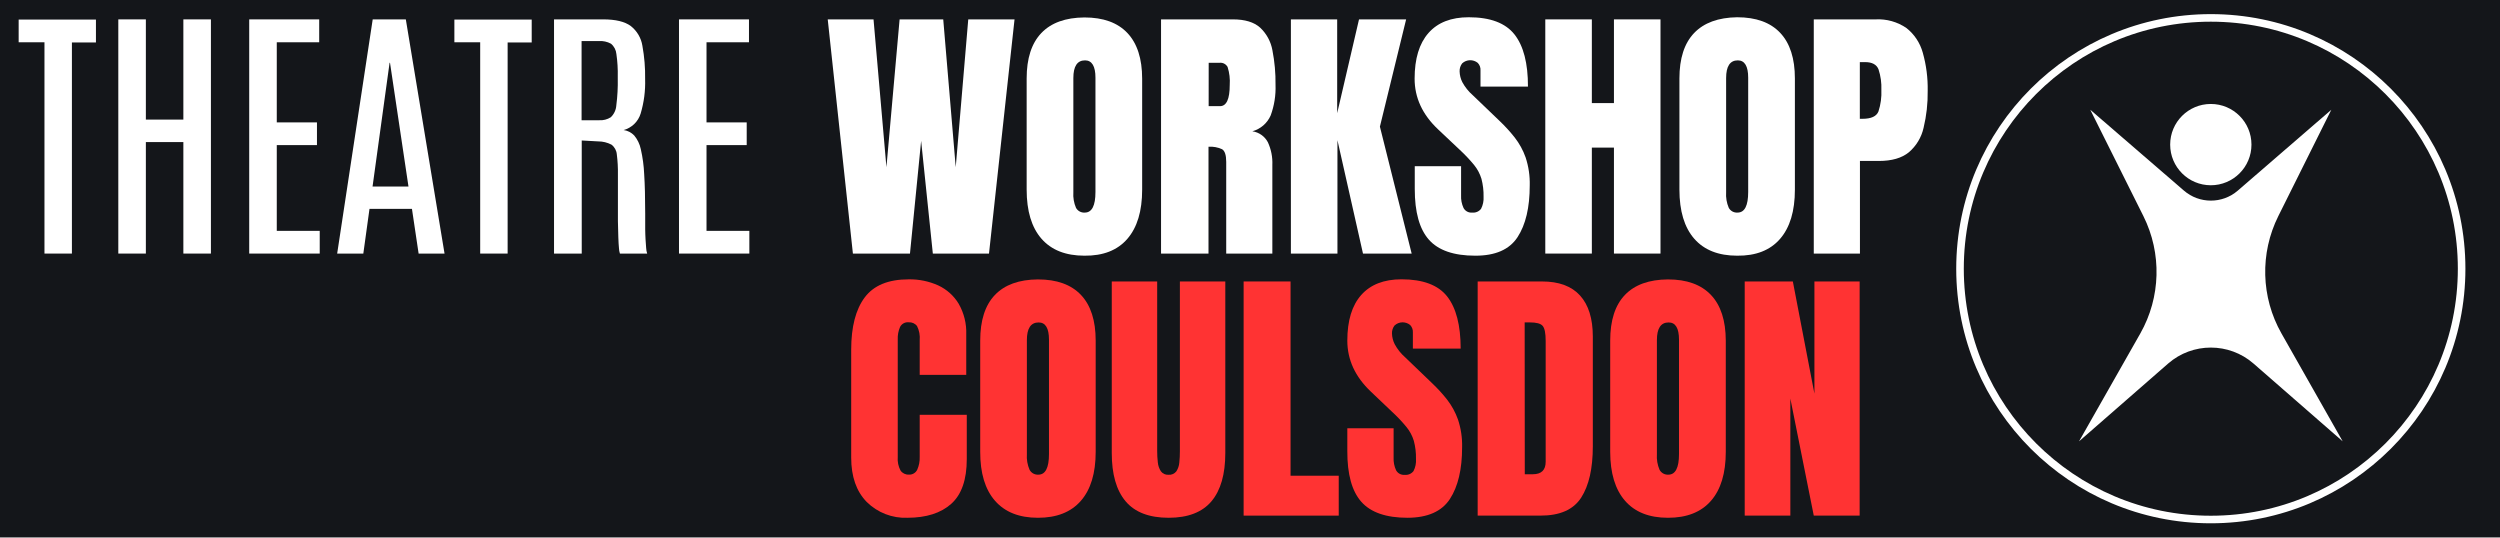
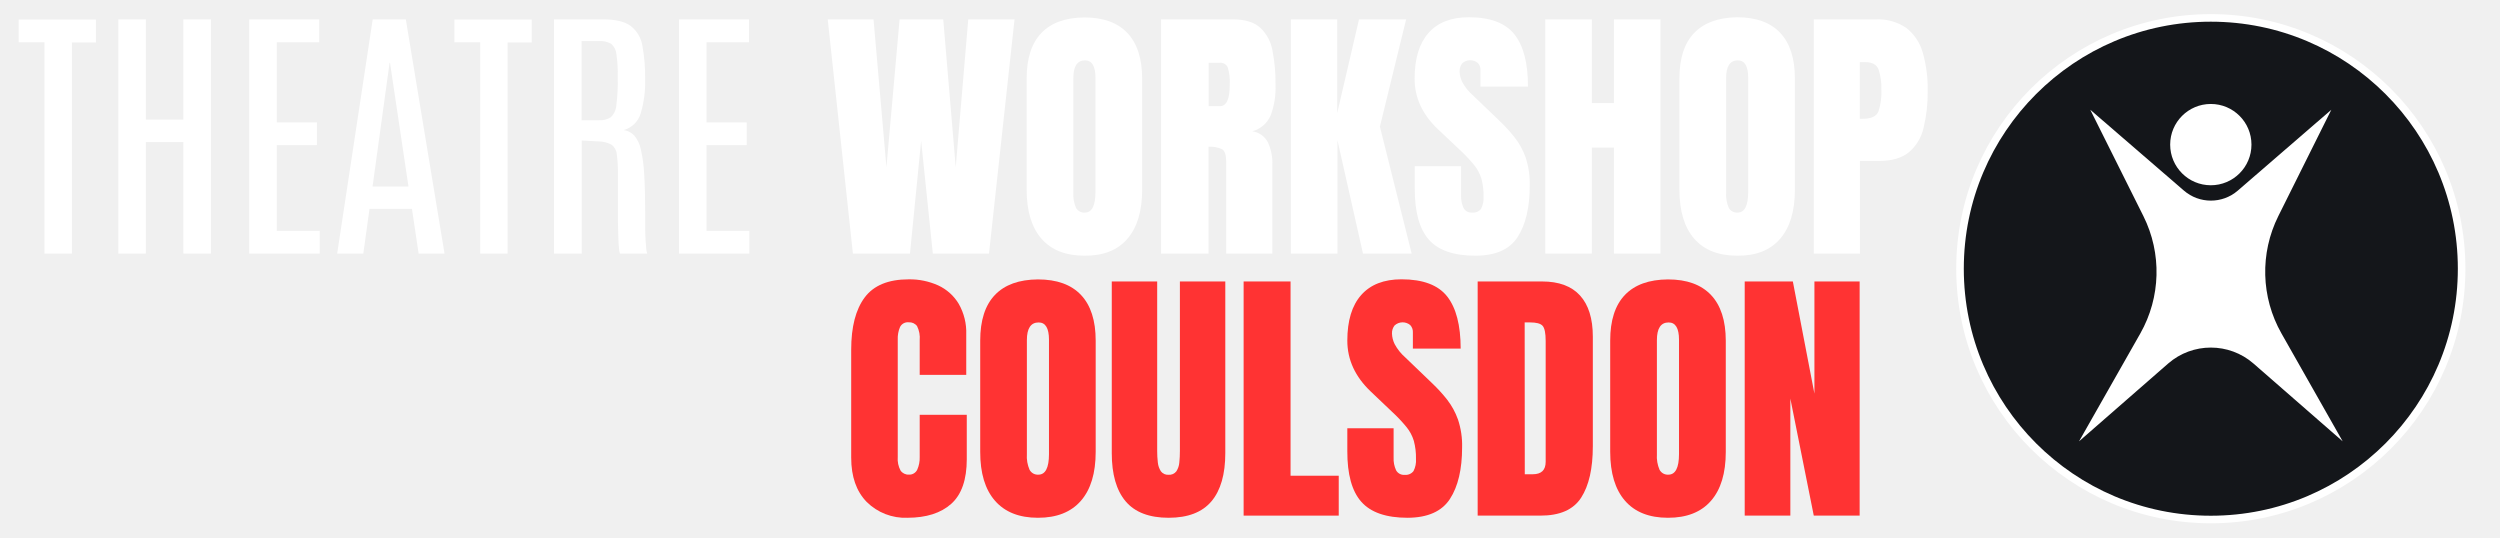
<svg xmlns="http://www.w3.org/2000/svg" viewBox="0 0 660.57 142">
  <defs>
    <style>
      .background, .circle {
        fill: #14161A;
      }
      .foreground {
        fill: #FFF;
      }
      .brand {
        fill: #FF3333;
      }
      .circle {
        stroke: #FFF;
        stroke-miterlimit: 10;
        stroke-width: 2px;
      }
    </style>
  </defs>
  <g id="Layer_2" data-name="Layer 2">
    <g id="Layer_1-2" data-name="Layer 1">
-       <rect class="background" width="660.57" height="142" />
      <path class="foreground" d="M11.75,67V11.17H4.93v-6H25.35v6.05H19V67Z" />
      <path class="foreground" d="M31.26,67V5.12h7.28V31.6h9.91V5.12h7.28V67H48.45V37.54H38.54V67Z" />
      <path class="foreground" d="M65.85,67V5.12H84.34v6.05H73.13V32.34H83.75v6H73.13V61H84.48v6Z" />
      <path class="foreground" d="M89.09,67,98.48,5.12h8.75L117.46,67h-6.85l-1.76-11.81H97.63L96,67Zm9.35-17.72h9.49l-4.88-32.69h-.11Z" />
      <path class="foreground" d="M126.88,67V11.17h-6.82v-6h20.43v6.05h-6.36V67Z" />
      <path class="foreground" d="M146.39,67V5.12h13c3.28,0,5.7.59,7.27,1.75a8.27,8.27,0,0,1,3.08,5.23,44.88,44.88,0,0,1,.72,8.81A28.7,28.7,0,0,1,169.28,30a6.47,6.47,0,0,1-4.5,4.36,4.77,4.77,0,0,1,2.8,1.44,8.31,8.31,0,0,1,1.74,3.62,36.73,36.73,0,0,1,.89,6.59c.18,2.75.27,6.22.27,10.39v1.72q0,1.13,0,2.46c0,.89.05,1.77.09,2.64s.09,1.63.16,2.3A6,6,0,0,0,171,67H163.8a5.31,5.31,0,0,1-.25-1.41c-.07-.72-.13-1.68-.17-2.88s-.09-2.62-.11-4.27,0-3.5,0-5.56V46.15a37.61,37.61,0,0,0-.29-5.36,3.58,3.58,0,0,0-1.41-2.57,7.58,7.58,0,0,0-3.53-.86l-4.33-.24V67Zm7.28-35.23h4.64a5.12,5.12,0,0,0,3.08-.79,4.77,4.77,0,0,0,1.46-3.16,48,48,0,0,0,.38-7.12v-.42a36.64,36.64,0,0,0-.36-6,4,4,0,0,0-1.43-2.73,5.82,5.82,0,0,0-3.2-.7h-4.57Z" />
      <path class="foreground" d="M179.41,67V5.12H197.9v6.05H186.68V32.34H197.3v6H186.68V61H198v6Z" />
      <path class="foreground" d="M225.36,67,218.71,5.12h12.1l3.41,39.06L237.7,5.12h11.53l3.3,39.06,3.31-39.06h12.23L261.32,67H246.48l-3.09-29.78L240.44,67Z" />
      <path class="foreground" d="M286.53,67.56q-7.42,0-11.34-4.48t-3.92-13V20.73q0-7.94,3.88-12t11.38-4.12q7.49,0,11.37,4.12t3.89,12.05V50.12q0,8.48-3.92,13T286.53,67.56Zm.1-11.39c1.88,0,2.82-1.81,2.82-5.45V20.52c0-3-.92-4.57-2.75-4.57q-3.09,0-3.09,4.68V50.79a8.9,8.9,0,0,0,.7,4.13A2.45,2.45,0,0,0,286.63,56.17Z" />
      <path class="foreground" d="M306.78,67V5.12h19c3.17,0,5.56.73,7.17,2.17a10.8,10.8,0,0,1,3.26,6,44.42,44.42,0,0,1,.82,9.13,21.14,21.14,0,0,1-1.28,8.08,7.44,7.44,0,0,1-4.84,4.19,5.53,5.53,0,0,1,4.1,2.9,13,13,0,0,1,1.18,6V67H324V42.78q0-2.72-1.11-3.36a7.42,7.42,0,0,0-3.57-.65V67Zm12.58-38.95h3c1.71,0,2.57-1.87,2.57-5.59a12.8,12.8,0,0,0-.56-4.75,2.14,2.14,0,0,0-2.11-1.12h-2.89Z" />
      <path class="foreground" d="M341.09,67V5.12h12.23V29.91l5.77-24.79h12.45l-6.93,28.34L373,67H360.14l-6.75-29.95V67Z" />
      <path class="foreground" d="M389.78,67.56q-8.47,0-12.22-4.22t-3.74-13.43v-6h12.24V51.6a7.11,7.11,0,0,0,.65,3.36A2.33,2.33,0,0,0,389,56.17a2.6,2.6,0,0,0,2.34-1A6.14,6.14,0,0,0,392,52a17.35,17.35,0,0,0-.56-4.76,10.85,10.85,0,0,0-1.95-3.66,41.87,41.87,0,0,0-3.85-4.06L380,34.2q-6.23-5.87-6.22-13.43,0-7.9,3.67-12.06t10.64-4.15q8.5,0,12.08,4.54t3.56,13.78H391.19V18.62a2.61,2.61,0,0,0-.72-2,3.15,3.15,0,0,0-4.12.12,3.26,3.26,0,0,0-.68,2.13,6.71,6.71,0,0,0,.7,2.81,12.5,12.5,0,0,0,2.78,3.48l7.14,6.85a41.89,41.89,0,0,1,3.93,4.31,18.7,18.7,0,0,1,2.89,5.27A21.82,21.82,0,0,1,404.2,49q0,8.73-3.22,13.66T389.78,67.56Z" />
      <path class="foreground" d="M408.31,67V5.12h12.3V27.24h5.84V5.12h12.3V67h-12.3V39h-5.84V67Z" />
      <path class="foreground" d="M459,67.56q-7.41,0-11.33-4.48t-3.92-13V20.73q0-7.94,3.88-12T459,4.56q7.5,0,11.38,4.12t3.88,12.05V50.12q0,8.48-3.92,13T459,67.56Zm.11-11.39c1.87,0,2.81-1.81,2.81-5.45V20.52c0-3-.91-4.57-2.74-4.57q-3.09,0-3.09,4.68V50.79a8.9,8.9,0,0,0,.7,4.13A2.44,2.44,0,0,0,459.11,56.17Z" />
      <path class="foreground" d="M479.25,67V5.12H495.6a13.16,13.16,0,0,1,8.14,2.29,12.54,12.54,0,0,1,4.31,6.5A34.66,34.66,0,0,1,509.35,24a39.28,39.28,0,0,1-1.09,9.79,11.9,11.9,0,0,1-3.89,6.45c-1.86,1.52-4.5,2.29-7.92,2.29h-5V67Zm12.17-35.61h.7c2.3,0,3.7-.65,4.22-1.94a16,16,0,0,0,.77-5.69,15.41,15.41,0,0,0-.75-5.43q-.76-1.92-3.57-1.92h-1.37Z" />
      <path class="brand" d="M239.76,136.81A14.46,14.46,0,0,1,229,132.62q-4.09-4.19-4.09-11.7V92.37q0-9,3.57-13.78t11.62-4.78a18.25,18.25,0,0,1,7.82,1.61,12.38,12.38,0,0,1,5.39,4.84,15.19,15.19,0,0,1,2,8.1V99.05h-12.3V89.91a7,7,0,0,0-.7-3.75,2.53,2.53,0,0,0-2.18-1,2.3,2.3,0,0,0-2.32,1.25,7.7,7.7,0,0,0-.6,3.32v31a6.49,6.49,0,0,0,.75,3.62,2.53,2.53,0,0,0,2.17,1.06,2.31,2.31,0,0,0,2.23-1.3,7.65,7.65,0,0,0,.65-3.38V109.6h12.44v11.7q0,8.16-4.11,11.83T239.76,136.81Z" />
      <path class="brand" d="M274.25,136.81q-7.41,0-11.34-4.49T259,119.37V90q0-8,3.88-12.06t11.37-4.11q7.5,0,11.38,4.11T289.51,90v29.39q0,8.47-3.92,12.95T274.25,136.81Zm.11-11.39q2.81,0,2.81-5.45V89.77q0-4.58-2.74-4.57c-2.06,0-3.1,1.56-3.1,4.67V120a8.88,8.88,0,0,0,.71,4.13A2.46,2.46,0,0,0,274.36,125.42Z" />
      <path class="brand" d="M308.81,136.81q-7.72,0-11.39-4.35t-3.66-12.77V74.37h12v44.82a25.67,25.67,0,0,0,.17,3,5.23,5.23,0,0,0,.81,2.34,2.3,2.3,0,0,0,2,.92,2.38,2.38,0,0,0,2.08-.9,5,5,0,0,0,.79-2.34,28.77,28.77,0,0,0,.15-3V74.37h12v45.32q0,8.43-3.66,12.77T308.81,136.81Z" />
      <path class="brand" d="M328.6,136.24V74.37H341V125.7h12.73v10.54Z" />
      <path class="brand" d="M371.92,136.81q-8.48,0-12.22-4.22T356,119.16v-6h12.23v7.74a7.19,7.19,0,0,0,.65,3.35,2.35,2.35,0,0,0,2.27,1.22,2.6,2.6,0,0,0,2.34-1,6.08,6.08,0,0,0,.65-3.23,17,17,0,0,0-.57-4.77,10.55,10.55,0,0,0-1.95-3.65,39.61,39.61,0,0,0-3.85-4.06l-5.55-5.28Q356,97.58,356,90q0-7.91,3.67-12.05t10.63-4.15q8.52,0,12.08,4.53t3.57,13.78H373.32V87.87a2.64,2.64,0,0,0-.72-2,3.16,3.16,0,0,0-4.11.12,3.21,3.21,0,0,0-.69,2.13,6.66,6.66,0,0,0,.71,2.81,12.43,12.43,0,0,0,2.77,3.48l7.14,6.86a41,41,0,0,1,3.94,4.31,18.93,18.93,0,0,1,2.88,5.27,21.53,21.53,0,0,1,1.09,7.33q0,8.72-3.22,13.66T371.92,136.81Z" />
      <path class="brand" d="M390.44,136.24V74.37h17q6.68,0,10.05,3.71t3.38,10.84v29q0,8.79-3.08,13.57T407,136.24Zm12.45-10.93H405c2.28,0,3.41-1.1,3.41-3.3V90.08c0-2.06-.27-3.39-.82-4s-1.67-.89-3.36-.89h-1.37Z" />
      <path class="brand" d="M440.72,136.81q-7.43,0-11.34-4.49t-3.92-12.95V90q0-8,3.88-12.06t11.38-4.11q7.48,0,11.37,4.11T456,90v29.39q0,8.47-3.92,12.95T440.72,136.81Zm.1-11.39q2.82,0,2.82-5.45V89.77q0-4.58-2.75-4.57-3.09,0-3.09,4.67V120a8.9,8.9,0,0,0,.7,4.13A2.47,2.47,0,0,0,440.82,125.42Z" />
      <path class="brand" d="M461,136.24V74.37h12.72l5.7,29.64V74.37h11.95v61.87H479.25l-6.19-30.93v30.93Z" />
      <circle class="circle" cx="584.16" cy="71" r="66.27" />
      <circle class="foreground" cx="584.16" cy="38.21" r="10.74" />
      <path class="foreground" d="M591.27,50.38,616,29,602,57.09a33,33,0,0,0,.82,31L619,116.61,595.45,96.07a17.18,17.18,0,0,0-22.58,0l-23.53,20.54,16.19-28.5a33,33,0,0,0,.82-31L552.31,29l24.74,21.36A10.89,10.89,0,0,0,591.27,50.38Z" />
    </g>
  </g>
</svg>
